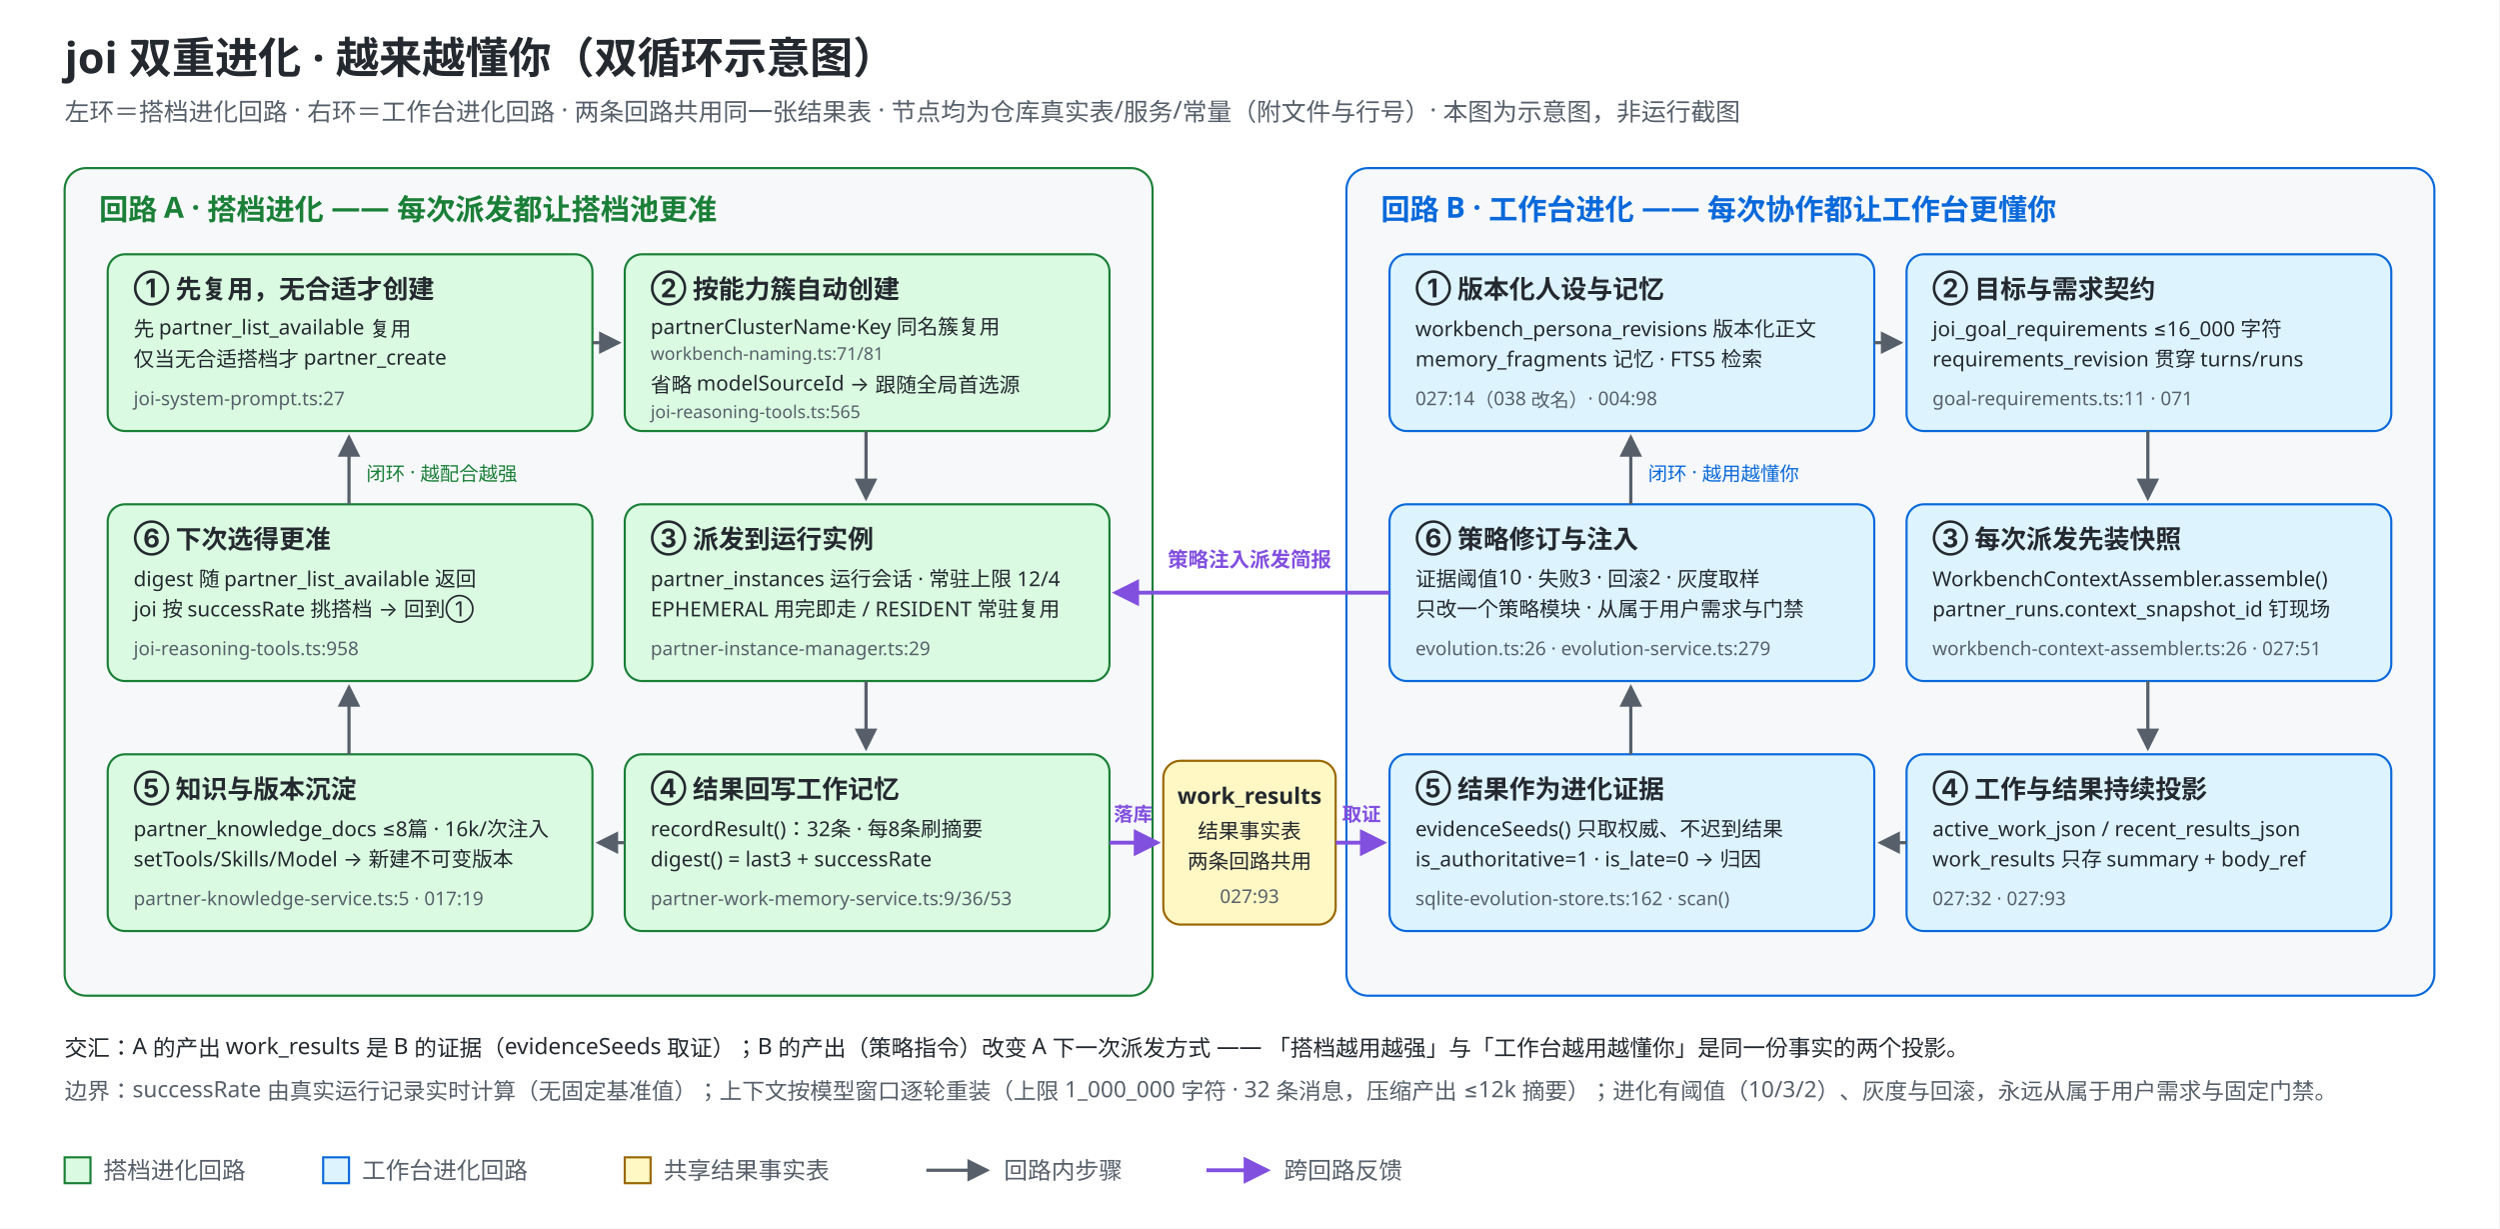
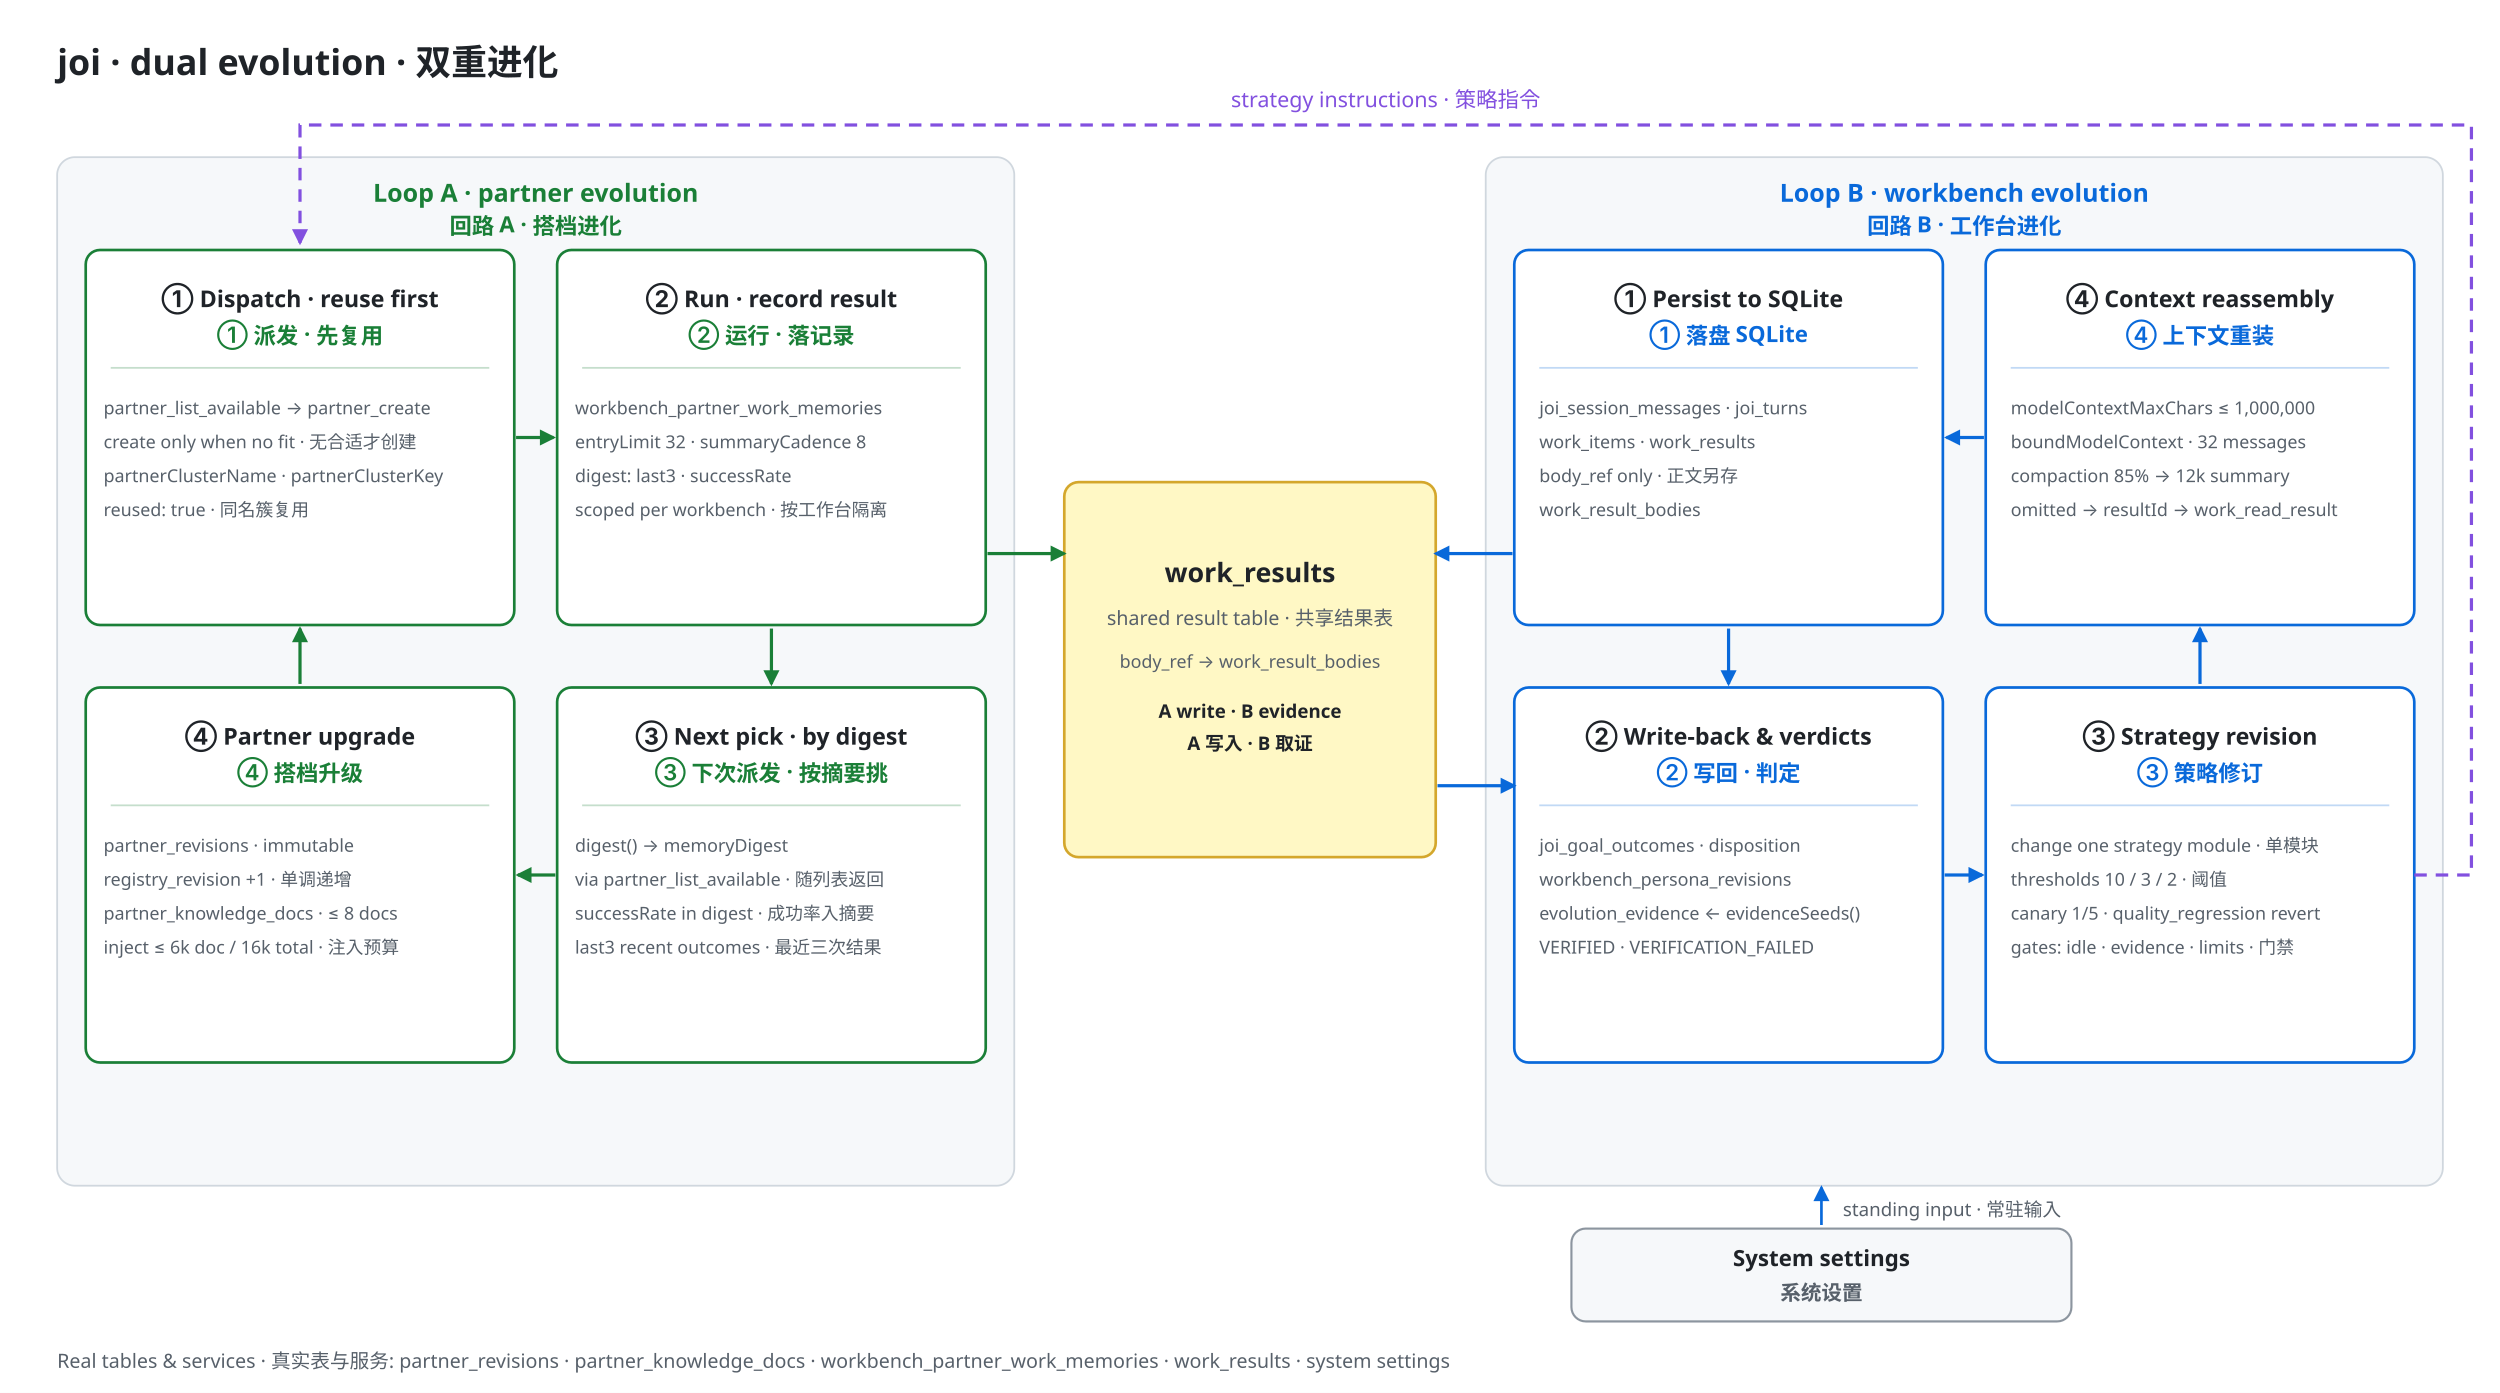
- <svg xmlns="http://www.w3.org/2000/svg" viewBox="0 0 1160 570" font-family="'Segoe UI', system-ui, -apple-system, sans-serif">
+ <svg xmlns="http://www.w3.org/2000/svg" viewBox="0 0 1400 780" width="1400" height="780" font-family="-apple-system, 'Segoe UI', system-ui, 'Noto Sans', 'PingFang SC', 'Microsoft YaHei', sans-serif">
  <defs>
-     <marker id="arr" viewBox="0 0 10 10" refX="8.5" refY="5" markerWidth="7" markerHeight="7" orient="auto-start-reverse">
-       <path d="M0,0 L10,5 L0,10 Z" fill="#57606a" />
+     <marker id="arr-g" viewBox="0 0 10 10" refX="8.5" refY="5" markerWidth="9" markerHeight="9" markerUnits="userSpaceOnUse" orient="auto">
+       <path d="M0,0 L10,5 L0,10 z" fill="#1a7f37" />
    </marker>
-     <marker id="arrp" viewBox="0 0 10 10" refX="8.5" refY="5" markerWidth="7" markerHeight="7" orient="auto-start-reverse">
-       <path d="M0,0 L10,5 L0,10 Z" fill="#8250df" />
+     <marker id="arr-b" viewBox="0 0 10 10" refX="8.5" refY="5" markerWidth="9" markerHeight="9" markerUnits="userSpaceOnUse" orient="auto">
+       <path d="M0,0 L10,5 L0,10 z" fill="#0969da" />
+     </marker>
+     <marker id="arr-p" viewBox="0 0 10 10" refX="8.5" refY="5" markerWidth="9" markerHeight="9" markerUnits="userSpaceOnUse" orient="auto">
+       <path d="M0,0 L10,5 L0,10 z" fill="#8250df" />
    </marker>
  </defs>
-   <rect x="0" y="0" width="1160" height="570" fill="#ffffff" />
-   <text x="30" y="34" font-size="20" font-weight="bold" fill="#24292f">joi 双重进化 · 越来越懂你（双循环示意图）</text>
-   <text x="30" y="56" font-size="11.5" fill="#57606a">左环＝搭档进化回路 · 右环＝工作台进化回路 · 两条回路共用同一张结果表 · 节点均为仓库真实表/服务/常量（附文件与行号）· 本图为示意图，非运行截图</text>
-   <rect x="30" y="78" width="505" height="384" rx="10" fill="#f6f8fa" stroke="#1a7f37" />
-   <text x="46" y="102" font-size="13.5" font-weight="bold" fill="#1a7f37">回路 A · 搭档进化 —— 每次派发都让搭档池更准</text>
-   <rect x="625" y="78" width="505" height="384" rx="10" fill="#f6f8fa" stroke="#0969da" />
-   <text x="641" y="102" font-size="13.5" font-weight="bold" fill="#0969da">回路 B · 工作台进化 —— 每次协作都让工作台更懂你</text>
-   <rect x="50" y="118" width="225" height="82" rx="8" fill="#dafbe1" stroke="#1a7f37" />
-   <text x="62" y="138" font-size="12" font-weight="bold" fill="#24292f">① 先复用，无合适才创建</text>
-   <text x="62" y="156" font-size="9.6" fill="#24292f">先 partner_list_available 复用</text>
-   <text x="62" y="170" font-size="9.6" fill="#24292f">仅当无合适搭档才 partner_create</text>
-   <text x="62" y="188" font-size="8.8" fill="#57606a">joi-system-prompt.ts:27</text>
-   <rect x="290" y="118" width="225" height="82" rx="8" fill="#dafbe1" stroke="#1a7f37" />
-   <text x="302" y="138" font-size="12" font-weight="bold" fill="#24292f">② 按能力簇自动创建</text>
-   <text x="302" y="155" font-size="9.6" fill="#24292f">partnerClusterName·Key 同名簇复用</text>
-   <text x="302" y="167" font-size="8.2" fill="#57606a">workbench-naming.ts:71/81</text>
-   <text x="302" y="182" font-size="9.6" fill="#24292f">省略 modelSourceId → 跟随全局首选源</text>
-   <text x="302" y="194" font-size="8.2" fill="#57606a">joi-reasoning-tools.ts:565</text>
-   <rect x="290" y="234" width="225" height="82" rx="8" fill="#dafbe1" stroke="#1a7f37" />
-   <text x="302" y="254" font-size="12" font-weight="bold" fill="#24292f">③ 派发到运行实例</text>
-   <text x="302" y="272" font-size="9.6" fill="#24292f">partner_instances 运行会话 · 常驻上限 12/4</text>
-   <text x="302" y="286" font-size="9.6" fill="#24292f">EPHEMERAL 用完即走 / RESIDENT 常驻复用</text>
-   <text x="302" y="304" font-size="8.8" fill="#57606a">partner-instance-manager.ts:29</text>
-   <rect x="290" y="350" width="225" height="82" rx="8" fill="#dafbe1" stroke="#1a7f37" />
-   <text x="302" y="370" font-size="12" font-weight="bold" fill="#24292f">④ 结果回写工作记忆</text>
-   <text x="302" y="388" font-size="9.6" fill="#24292f">recordResult()：32条 · 每8条刷摘要</text>
-   <text x="302" y="402" font-size="9.6" fill="#24292f">digest() = last3 + successRate</text>
-   <text x="302" y="420" font-size="8.8" fill="#57606a">partner-work-memory-service.ts:9/36/53</text>
-   <rect x="50" y="350" width="225" height="82" rx="8" fill="#dafbe1" stroke="#1a7f37" />
-   <text x="62" y="370" font-size="12" font-weight="bold" fill="#24292f">⑤ 知识与版本沉淀</text>
-   <text x="62" y="388" font-size="9.6" fill="#24292f">partner_knowledge_docs ≤8篇 · 16k/次注入</text>
-   <text x="62" y="402" font-size="9.6" fill="#24292f">setTools/Skills/Model → 新建不可变版本</text>
-   <text x="62" y="420" font-size="8.8" fill="#57606a">partner-knowledge-service.ts:5 · 017:19</text>
-   <rect x="50" y="234" width="225" height="82" rx="8" fill="#dafbe1" stroke="#1a7f37" />
-   <text x="62" y="254" font-size="12" font-weight="bold" fill="#24292f">⑥ 下次选得更准</text>
-   <text x="62" y="272" font-size="9.6" fill="#24292f">digest 随 partner_list_available 返回</text>
-   <text x="62" y="286" font-size="9.6" fill="#24292f">joi 按 successRate 挑搭档 → 回到①</text>
-   <text x="62" y="304" font-size="8.8" fill="#57606a">joi-reasoning-tools.ts:958</text>
-   <rect x="645" y="118" width="225" height="82" rx="8" fill="#ddf4ff" stroke="#0969da" />
-   <text x="657" y="138" font-size="12" font-weight="bold" fill="#24292f">① 版本化人设与记忆</text>
-   <text x="657" y="156" font-size="9.6" fill="#24292f">workbench_persona_revisions 版本化正文</text>
-   <text x="657" y="170" font-size="9.6" fill="#24292f">memory_fragments 记忆 · FTS5 检索</text>
-   <text x="657" y="188" font-size="8.8" fill="#57606a">027:14（038 改名）· 004:98</text>
-   <rect x="885" y="118" width="225" height="82" rx="8" fill="#ddf4ff" stroke="#0969da" />
-   <text x="897" y="138" font-size="12" font-weight="bold" fill="#24292f">② 目标与需求契约</text>
-   <text x="897" y="156" font-size="9.6" fill="#24292f">joi_goal_requirements ≤16_000 字符</text>
-   <text x="897" y="170" font-size="9.6" fill="#24292f">requirements_revision 贯穿 turns/runs</text>
-   <text x="897" y="188" font-size="8.8" fill="#57606a">goal-requirements.ts:11 · 071</text>
-   <rect x="885" y="234" width="225" height="82" rx="8" fill="#ddf4ff" stroke="#0969da" />
-   <text x="897" y="254" font-size="12" font-weight="bold" fill="#24292f">③ 每次派发先装快照</text>
-   <text x="897" y="272" font-size="9.6" fill="#24292f">WorkbenchContextAssembler.assemble()</text>
-   <text x="897" y="286" font-size="9.6" fill="#24292f">partner_runs.context_snapshot_id 钉现场</text>
-   <text x="897" y="304" font-size="8.8" fill="#57606a">workbench-context-assembler.ts:26 · 027:51</text>
-   <rect x="885" y="350" width="225" height="82" rx="8" fill="#ddf4ff" stroke="#0969da" />
-   <text x="897" y="370" font-size="12" font-weight="bold" fill="#24292f">④ 工作与结果持续投影</text>
-   <text x="897" y="388" font-size="9.6" fill="#24292f">active_work_json / recent_results_json</text>
-   <text x="897" y="402" font-size="9.6" fill="#24292f">work_results 只存 summary + body_ref</text>
-   <text x="897" y="420" font-size="8.8" fill="#57606a">027:32 · 027:93</text>
-   <rect x="645" y="350" width="225" height="82" rx="8" fill="#ddf4ff" stroke="#0969da" />
-   <text x="657" y="370" font-size="12" font-weight="bold" fill="#24292f">⑤ 结果作为进化证据</text>
-   <text x="657" y="388" font-size="9.6" fill="#24292f">evidenceSeeds() 只取权威、不迟到结果</text>
-   <text x="657" y="402" font-size="9.6" fill="#24292f">is_authoritative=1 · is_late=0 → 归因</text>
-   <text x="657" y="420" font-size="8.8" fill="#57606a">sqlite-evolution-store.ts:162 · scan()</text>
-   <rect x="645" y="234" width="225" height="82" rx="8" fill="#ddf4ff" stroke="#0969da" />
-   <text x="657" y="254" font-size="12" font-weight="bold" fill="#24292f">⑥ 策略修订与注入</text>
-   <text x="657" y="272" font-size="9.6" fill="#24292f">证据阈值10 · 失败3 · 回滚2 · 灰度取样</text>
-   <text x="657" y="286" font-size="9.6" fill="#24292f">只改一个策略模块 · 从属于用户需求与门禁</text>
-   <text x="657" y="304" font-size="8.8" fill="#57606a">evolution.ts:26 · evolution-service.ts:279</text>
-   <line x1="275" y1="159" x2="287" y2="159" stroke="#57606a" stroke-width="1.5" marker-end="url(#arr)" />
-   <line x1="402" y1="200" x2="402" y2="231" stroke="#57606a" stroke-width="1.5" marker-end="url(#arr)" />
-   <line x1="402" y1="316" x2="402" y2="347" stroke="#57606a" stroke-width="1.5" marker-end="url(#arr)" />
-   <line x1="290" y1="391" x2="278" y2="391" stroke="#57606a" stroke-width="1.5" marker-end="url(#arr)" />
-   <line x1="162" y1="350" x2="162" y2="319" stroke="#57606a" stroke-width="1.5" marker-end="url(#arr)" />
-   <line x1="162" y1="234" x2="162" y2="203" stroke="#57606a" stroke-width="1.5" marker-end="url(#arr)" />
-   <text x="170" y="223" font-size="9" fill="#1a7f37">闭环 · 越配合越强</text>
-   <line x1="870" y1="159" x2="882" y2="159" stroke="#57606a" stroke-width="1.5" marker-end="url(#arr)" />
-   <line x1="997" y1="200" x2="997" y2="231" stroke="#57606a" stroke-width="1.5" marker-end="url(#arr)" />
-   <line x1="997" y1="316" x2="997" y2="347" stroke="#57606a" stroke-width="1.5" marker-end="url(#arr)" />
-   <line x1="885" y1="391" x2="873" y2="391" stroke="#57606a" stroke-width="1.5" marker-end="url(#arr)" />
-   <line x1="757" y1="350" x2="757" y2="319" stroke="#57606a" stroke-width="1.5" marker-end="url(#arr)" />
-   <line x1="757" y1="234" x2="757" y2="203" stroke="#57606a" stroke-width="1.5" marker-end="url(#arr)" />
-   <text x="765" y="223" font-size="9" fill="#0969da">闭环 · 越用越懂你</text>
-   <line x1="645" y1="275" x2="518" y2="275" stroke="#8250df" stroke-width="1.8" marker-end="url(#arrp)" />
-   <text x="580" y="263" font-size="9.5" font-weight="bold" fill="#8250df" text-anchor="middle">策略注入派发简报</text>
-   <rect x="540" y="353" width="80" height="76" rx="8" fill="#fff8c5" stroke="#9a6700" />
-   <text x="580" y="373" font-size="10.5" font-weight="bold" fill="#24292f" text-anchor="middle">work_results</text>
-   <text x="580" y="389" font-size="9.6" fill="#24292f" text-anchor="middle">结果事实表</text>
-   <text x="580" y="403" font-size="9.6" fill="#24292f" text-anchor="middle">两条回路共用</text>
-   <text x="580" y="419" font-size="8.8" fill="#57606a" text-anchor="middle">027:93</text>
-   <line x1="515" y1="391" x2="537" y2="391" stroke="#8250df" stroke-width="1.8" marker-end="url(#arrp)" />
-   <text x="526" y="381" font-size="9" font-weight="bold" fill="#8250df" text-anchor="middle">落库</text>
-   <line x1="620" y1="391" x2="642" y2="391" stroke="#8250df" stroke-width="1.8" marker-end="url(#arrp)" />
-   <text x="632" y="381" font-size="9" font-weight="bold" fill="#8250df" text-anchor="middle">取证</text>
-   <text x="30" y="490" font-size="10.5" fill="#24292f">交汇：A 的产出 work_results 是 B 的证据（evidenceSeeds 取证）；B 的产出（策略指令）改变 A 下一次派发方式 —— 「搭档越用越强」与「工作台越用越懂你」是同一份事实的两个投影。</text>
-   <text x="30" y="510" font-size="10.5" fill="#57606a">边界：successRate 由真实运行记录实时计算（无固定基准值）；上下文按模型窗口逐轮重装（上限 1_000_000 字符 · 32 条消息，压缩产出 ≤12k 摘要）；进化有阈值（10/3/2）、灰度与回滚，永远从属于用户需求与固定门禁。</text>
-   <rect x="30" y="537" width="12" height="12" fill="#dafbe1" stroke="#1a7f37" />
-   <text x="48" y="547" font-size="11" fill="#57606a">搭档进化回路</text>
-   <rect x="150" y="537" width="12" height="12" fill="#ddf4ff" stroke="#0969da" />
-   <text x="168" y="547" font-size="11" fill="#57606a">工作台进化回路</text>
-   <rect x="290" y="537" width="12" height="12" fill="#fff8c5" stroke="#9a6700" />
-   <text x="308" y="547" font-size="11" fill="#57606a">共享结果事实表</text>
-   <line x1="430" y1="543" x2="458" y2="543" stroke="#57606a" stroke-width="1.5" marker-end="url(#arr)" />
-   <text x="466" y="547" font-size="11" fill="#57606a">回路内步骤</text>
-   <line x1="560" y1="543" x2="588" y2="543" stroke="#8250df" stroke-width="1.8" marker-end="url(#arrp)" />
-   <text x="596" y="547" font-size="11" fill="#57606a">跨回路反馈</text>
+   <rect x="0" y="0" width="1400" height="780" fill="#ffffff" />
+   <text x="32" y="42" font-size="20" font-weight="700" fill="#1f2328">joi · dual evolution · 双重进化</text>
+   <rect x="32" y="88" width="536" height="576" rx="10" fill="#f6f8fa" stroke="#d0d7de" stroke-width="1" />
+   <rect x="832" y="88" width="536" height="576" rx="10" fill="#f6f8fa" stroke="#d0d7de" stroke-width="1" />
+   <text x="300" y="113" font-size="14" font-weight="700" fill="#1a7f37" text-anchor="middle">Loop A · partner evolution</text>
+   <text x="300" y="131" font-size="12.5" font-weight="600" fill="#1a7f37" text-anchor="middle">回路 A · 搭档进化</text>
+   <text x="1100" y="113" font-size="14" font-weight="700" fill="#0969da" text-anchor="middle">Loop B · workbench evolution</text>
+   <text x="1100" y="131" font-size="12.5" font-weight="600" fill="#0969da" text-anchor="middle">回路 B · 工作台进化</text>
+   <rect x="48" y="140" width="240" height="210" rx="8" fill="#ffffff" stroke="#1a7f37" stroke-width="1.5" />
+   <rect x="312" y="140" width="240" height="210" rx="8" fill="#ffffff" stroke="#1a7f37" stroke-width="1.5" />
+   <rect x="312" y="385" width="240" height="210" rx="8" fill="#ffffff" stroke="#1a7f37" stroke-width="1.5" />
+   <rect x="48" y="385" width="240" height="210" rx="8" fill="#ffffff" stroke="#1a7f37" stroke-width="1.5" />
+   <rect x="848" y="140" width="240" height="210" rx="8" fill="#ffffff" stroke="#0969da" stroke-width="1.5" />
+   <rect x="1112" y="140" width="240" height="210" rx="8" fill="#ffffff" stroke="#0969da" stroke-width="1.5" />
+   <rect x="848" y="385" width="240" height="210" rx="8" fill="#ffffff" stroke="#0969da" stroke-width="1.5" />
+   <rect x="1112" y="385" width="240" height="210" rx="8" fill="#ffffff" stroke="#0969da" stroke-width="1.5" />
+   <rect x="596" y="270" width="208" height="210" rx="8" fill="#fff8c5" stroke="#d4a72c" stroke-width="1.5" />
+   <rect x="880" y="688" width="280" height="52" rx="8" fill="#f6f8fa" stroke="#8c959f" stroke-width="1.2" />
+   <path d="M 289 245 H 310" fill="none" stroke="#1a7f37" stroke-width="1.8" marker-end="url(#arr-g)" />
+   <path d="M 432 352 V 383" fill="none" stroke="#1a7f37" stroke-width="1.8" marker-end="url(#arr-g)" />
+   <path d="M 311 490 H 290" fill="none" stroke="#1a7f37" stroke-width="1.8" marker-end="url(#arr-g)" />
+   <path d="M 168 383 V 352" fill="none" stroke="#1a7f37" stroke-width="1.8" marker-end="url(#arr-g)" />
+   <path d="M 968 352 V 383" fill="none" stroke="#0969da" stroke-width="1.8" marker-end="url(#arr-b)" />
+   <path d="M 1089 490 H 1110" fill="none" stroke="#0969da" stroke-width="1.8" marker-end="url(#arr-b)" />
+   <path d="M 1232 383 V 352" fill="none" stroke="#0969da" stroke-width="1.8" marker-end="url(#arr-b)" />
+   <path d="M 1111 245 H 1090" fill="none" stroke="#0969da" stroke-width="1.8" marker-end="url(#arr-b)" />
+   <path d="M 553 310 H 596" fill="none" stroke="#1a7f37" stroke-width="1.8" marker-end="url(#arr-g)" />
+   <path d="M 847 310 H 804" fill="none" stroke="#0969da" stroke-width="1.8" marker-end="url(#arr-b)" />
+   <path d="M 805 440 H 848" fill="none" stroke="#0969da" stroke-width="1.8" marker-end="url(#arr-b)" />
+   <path d="M 1020 686 V 665" fill="none" stroke="#0969da" stroke-width="1.5" marker-end="url(#arr-b)" />
+   <text x="1032" y="681" font-size="10.5" fill="#57606a">standing input · 常驻输入</text>
+   <path d="M 1352 490 H 1384 V 70 H 168 V 136" fill="none" stroke="#8250df" stroke-width="1.8" stroke-dasharray="7 5" marker-end="url(#arr-p)" />
+   <text x="776" y="60" font-size="12" fill="#8250df" text-anchor="middle">strategy instructions · 策略指令</text>
+   <text x="168" y="172" font-size="13" font-weight="700" fill="#1f2328" text-anchor="middle">① Dispatch · reuse first</text>
+   <text x="168" y="192" font-size="12.5" font-weight="600" fill="#1a7f37" text-anchor="middle">① 派发 · 先复用</text>
+   <line x1="62" y1="206" x2="274" y2="206" stroke="#1a7f37" stroke-opacity="0.25" stroke-width="1" />
+   <text x="58" y="232" font-size="10" fill="#57606a">partner_list_available → partner_create</text>
+   <text x="58" y="251" font-size="10" fill="#57606a">create only when no fit · 无合适才创建</text>
+   <text x="58" y="270" font-size="10" fill="#57606a">partnerClusterName · partnerClusterKey</text>
+   <text x="58" y="289" font-size="10" fill="#57606a">reused: true · 同名簇复用</text>
+   <text x="432" y="172" font-size="13" font-weight="700" fill="#1f2328" text-anchor="middle">② Run · record result</text>
+   <text x="432" y="192" font-size="12.5" font-weight="600" fill="#1a7f37" text-anchor="middle">② 运行 · 落记录</text>
+   <line x1="326" y1="206" x2="538" y2="206" stroke="#1a7f37" stroke-opacity="0.25" stroke-width="1" />
+   <text x="322" y="232" font-size="10" fill="#57606a">workbench_partner_work_memories</text>
+   <text x="322" y="251" font-size="10" fill="#57606a">entryLimit 32 · summaryCadence 8</text>
+   <text x="322" y="270" font-size="10" fill="#57606a">digest: last3 · successRate</text>
+   <text x="322" y="289" font-size="10" fill="#57606a">scoped per workbench · 按工作台隔离</text>
+   <text x="432" y="417" font-size="13" font-weight="700" fill="#1f2328" text-anchor="middle">③ Next pick · by digest</text>
+   <text x="432" y="437" font-size="12.5" font-weight="600" fill="#1a7f37" text-anchor="middle">③ 下次派发 · 按摘要挑</text>
+   <line x1="326" y1="451" x2="538" y2="451" stroke="#1a7f37" stroke-opacity="0.25" stroke-width="1" />
+   <text x="322" y="477" font-size="10" fill="#57606a">digest() → memoryDigest</text>
+   <text x="322" y="496" font-size="10" fill="#57606a">via partner_list_available · 随列表返回</text>
+   <text x="322" y="515" font-size="10" fill="#57606a">successRate in digest · 成功率入摘要</text>
+   <text x="322" y="534" font-size="10" fill="#57606a">last3 recent outcomes · 最近三次结果</text>
+   <text x="168" y="417" font-size="13" font-weight="700" fill="#1f2328" text-anchor="middle">④ Partner upgrade</text>
+   <text x="168" y="437" font-size="12.5" font-weight="600" fill="#1a7f37" text-anchor="middle">④ 搭档升级</text>
+   <line x1="62" y1="451" x2="274" y2="451" stroke="#1a7f37" stroke-opacity="0.25" stroke-width="1" />
+   <text x="58" y="477" font-size="10" fill="#57606a">partner_revisions · immutable</text>
+   <text x="58" y="496" font-size="10" fill="#57606a">registry_revision +1 · 单调递增</text>
+   <text x="58" y="515" font-size="10" fill="#57606a">partner_knowledge_docs · ≤ 8 docs</text>
+   <text x="58" y="534" font-size="10" fill="#57606a">inject ≤ 6k doc / 16k total · 注入预算</text>
+   <text x="968" y="172" font-size="13" font-weight="700" fill="#1f2328" text-anchor="middle">① Persist to SQLite</text>
+   <text x="968" y="192" font-size="12.5" font-weight="600" fill="#0969da" text-anchor="middle">① 落盘 SQLite</text>
+   <line x1="862" y1="206" x2="1074" y2="206" stroke="#0969da" stroke-opacity="0.25" stroke-width="1" />
+   <text x="862" y="232" font-size="10" fill="#57606a">joi_session_messages · joi_turns</text>
+   <text x="862" y="251" font-size="10" fill="#57606a">work_items · work_results</text>
+   <text x="862" y="270" font-size="10" fill="#57606a">body_ref only · 正文另存</text>
+   <text x="862" y="289" font-size="10" fill="#57606a">work_result_bodies</text>
+   <text x="1232" y="172" font-size="13" font-weight="700" fill="#1f2328" text-anchor="middle">④ Context reassembly</text>
+   <text x="1232" y="192" font-size="12.5" font-weight="600" fill="#0969da" text-anchor="middle">④ 上下文重装</text>
+   <line x1="1126" y1="206" x2="1338" y2="206" stroke="#0969da" stroke-opacity="0.25" stroke-width="1" />
+   <text x="1126" y="232" font-size="10" fill="#57606a">modelContextMaxChars ≤ 1,000,000</text>
+   <text x="1126" y="251" font-size="10" fill="#57606a">boundModelContext · 32 messages</text>
+   <text x="1126" y="270" font-size="10" fill="#57606a">compaction 85% → 12k summary</text>
+   <text x="1126" y="289" font-size="10" fill="#57606a">omitted → resultId → work_read_result</text>
+   <text x="968" y="417" font-size="13" font-weight="700" fill="#1f2328" text-anchor="middle">② Write-back &amp; verdicts</text>
+   <text x="968" y="437" font-size="12.5" font-weight="600" fill="#0969da" text-anchor="middle">② 写回 · 判定</text>
+   <line x1="862" y1="451" x2="1074" y2="451" stroke="#0969da" stroke-opacity="0.25" stroke-width="1" />
+   <text x="862" y="477" font-size="10" fill="#57606a">joi_goal_outcomes · disposition</text>
+   <text x="862" y="496" font-size="10" fill="#57606a">workbench_persona_revisions</text>
+   <text x="862" y="515" font-size="10" fill="#57606a">evolution_evidence ← evidenceSeeds()</text>
+   <text x="862" y="534" font-size="10" fill="#57606a">VERIFIED · VERIFICATION_FAILED</text>
+   <text x="1232" y="417" font-size="13" font-weight="700" fill="#1f2328" text-anchor="middle">③ Strategy revision</text>
+   <text x="1232" y="437" font-size="12.5" font-weight="600" fill="#0969da" text-anchor="middle">③ 策略修订</text>
+   <line x1="1126" y1="451" x2="1338" y2="451" stroke="#0969da" stroke-opacity="0.25" stroke-width="1" />
+   <text x="1126" y="477" font-size="10" fill="#57606a">change one strategy module · 单模块</text>
+   <text x="1126" y="496" font-size="10" fill="#57606a">thresholds 10 / 3 / 2 · 阈值</text>
+   <text x="1126" y="515" font-size="10" fill="#57606a">canary 1/5 · quality_regression revert</text>
+   <text x="1126" y="534" font-size="10" fill="#57606a">gates: idle · evidence · limits · 门禁</text>
+   <text x="700" y="326" font-size="15" font-weight="700" fill="#1f2328" text-anchor="middle">work_results</text>
+   <text x="700" y="350" font-size="11" fill="#57606a" text-anchor="middle">shared result table · 共享结果表</text>
+   <text x="700" y="374" font-size="10" fill="#57606a" text-anchor="middle">body_ref → work_result_bodies</text>
+   <text x="700" y="402" font-size="10.5" font-weight="700" fill="#1f2328" text-anchor="middle">A write · B evidence</text>
+   <text x="700" y="420" font-size="10.5" font-weight="700" fill="#1f2328" text-anchor="middle">A 写入 · B 取证</text>
+   <text x="1020" y="709" font-size="12.5" font-weight="700" fill="#1f2328" text-anchor="middle">System settings</text>
+   <text x="1020" y="728" font-size="11.5" font-weight="600" fill="#57606a" text-anchor="middle">系统设置</text>
+   <text x="32" y="766" font-size="11" fill="#57606a">Real tables &amp; services · 真实表与服务: partner_revisions · partner_knowledge_docs · workbench_partner_work_memories · work_results · system settings</text>
</svg>
